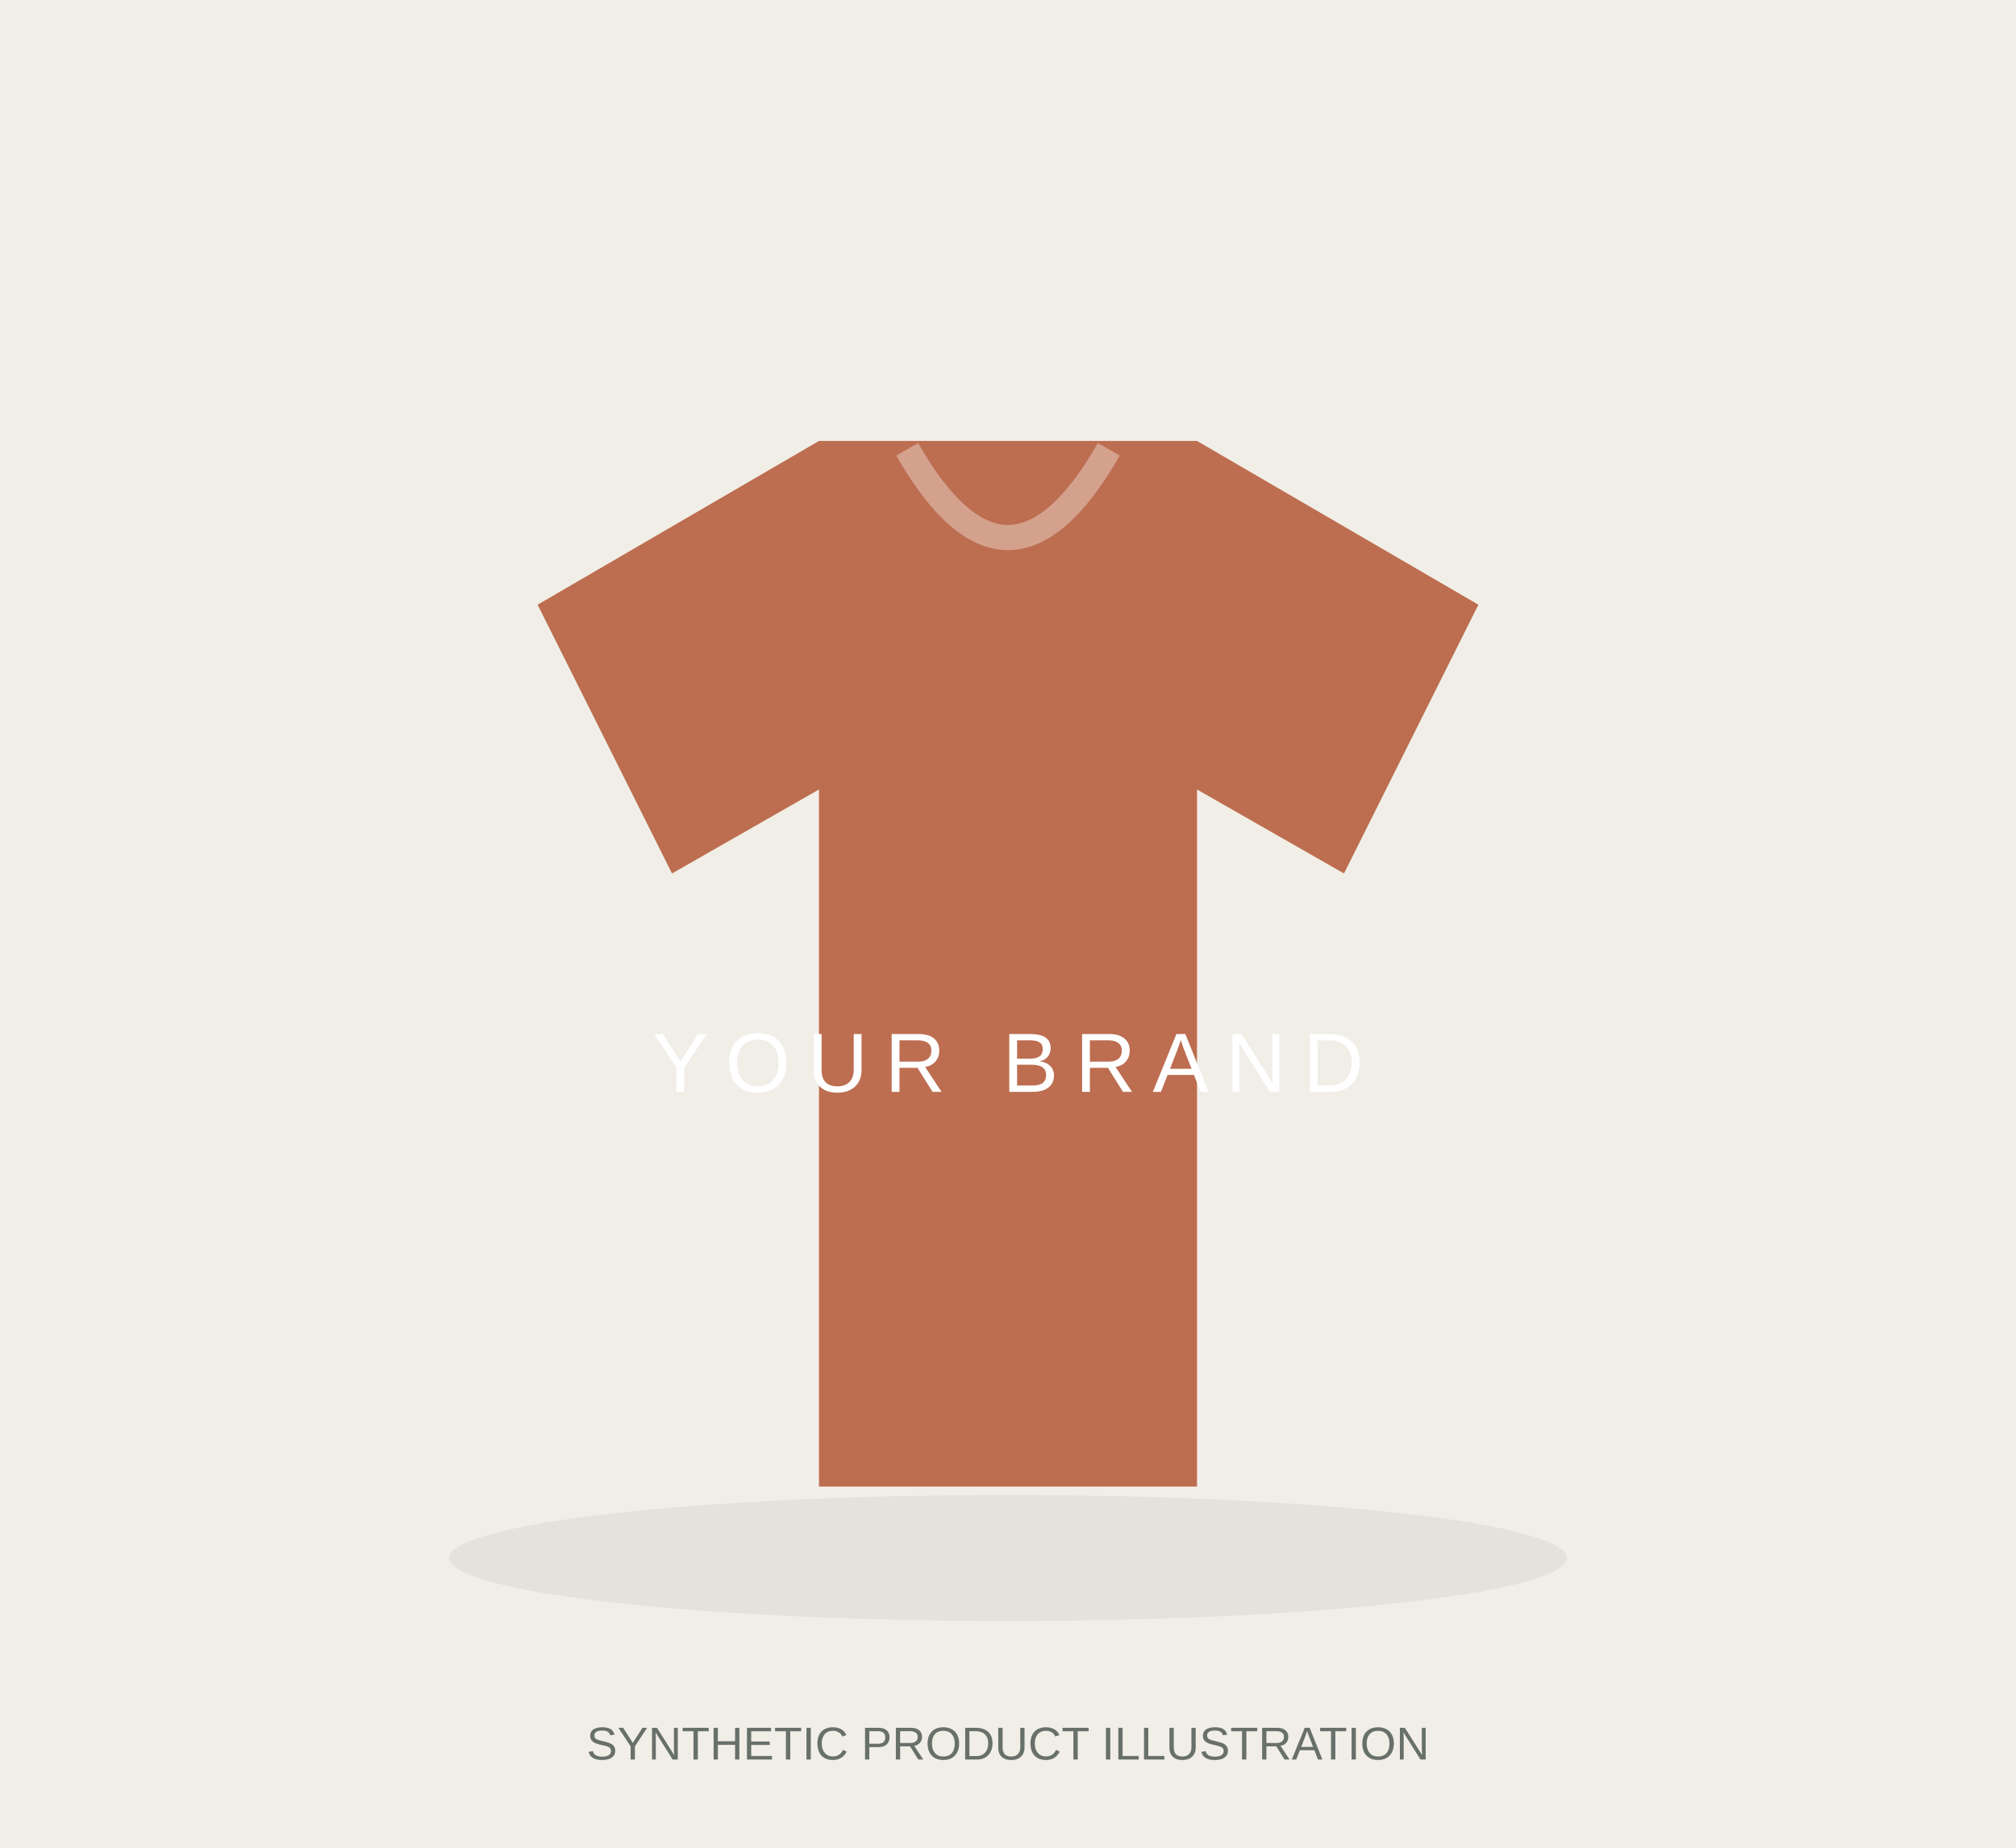
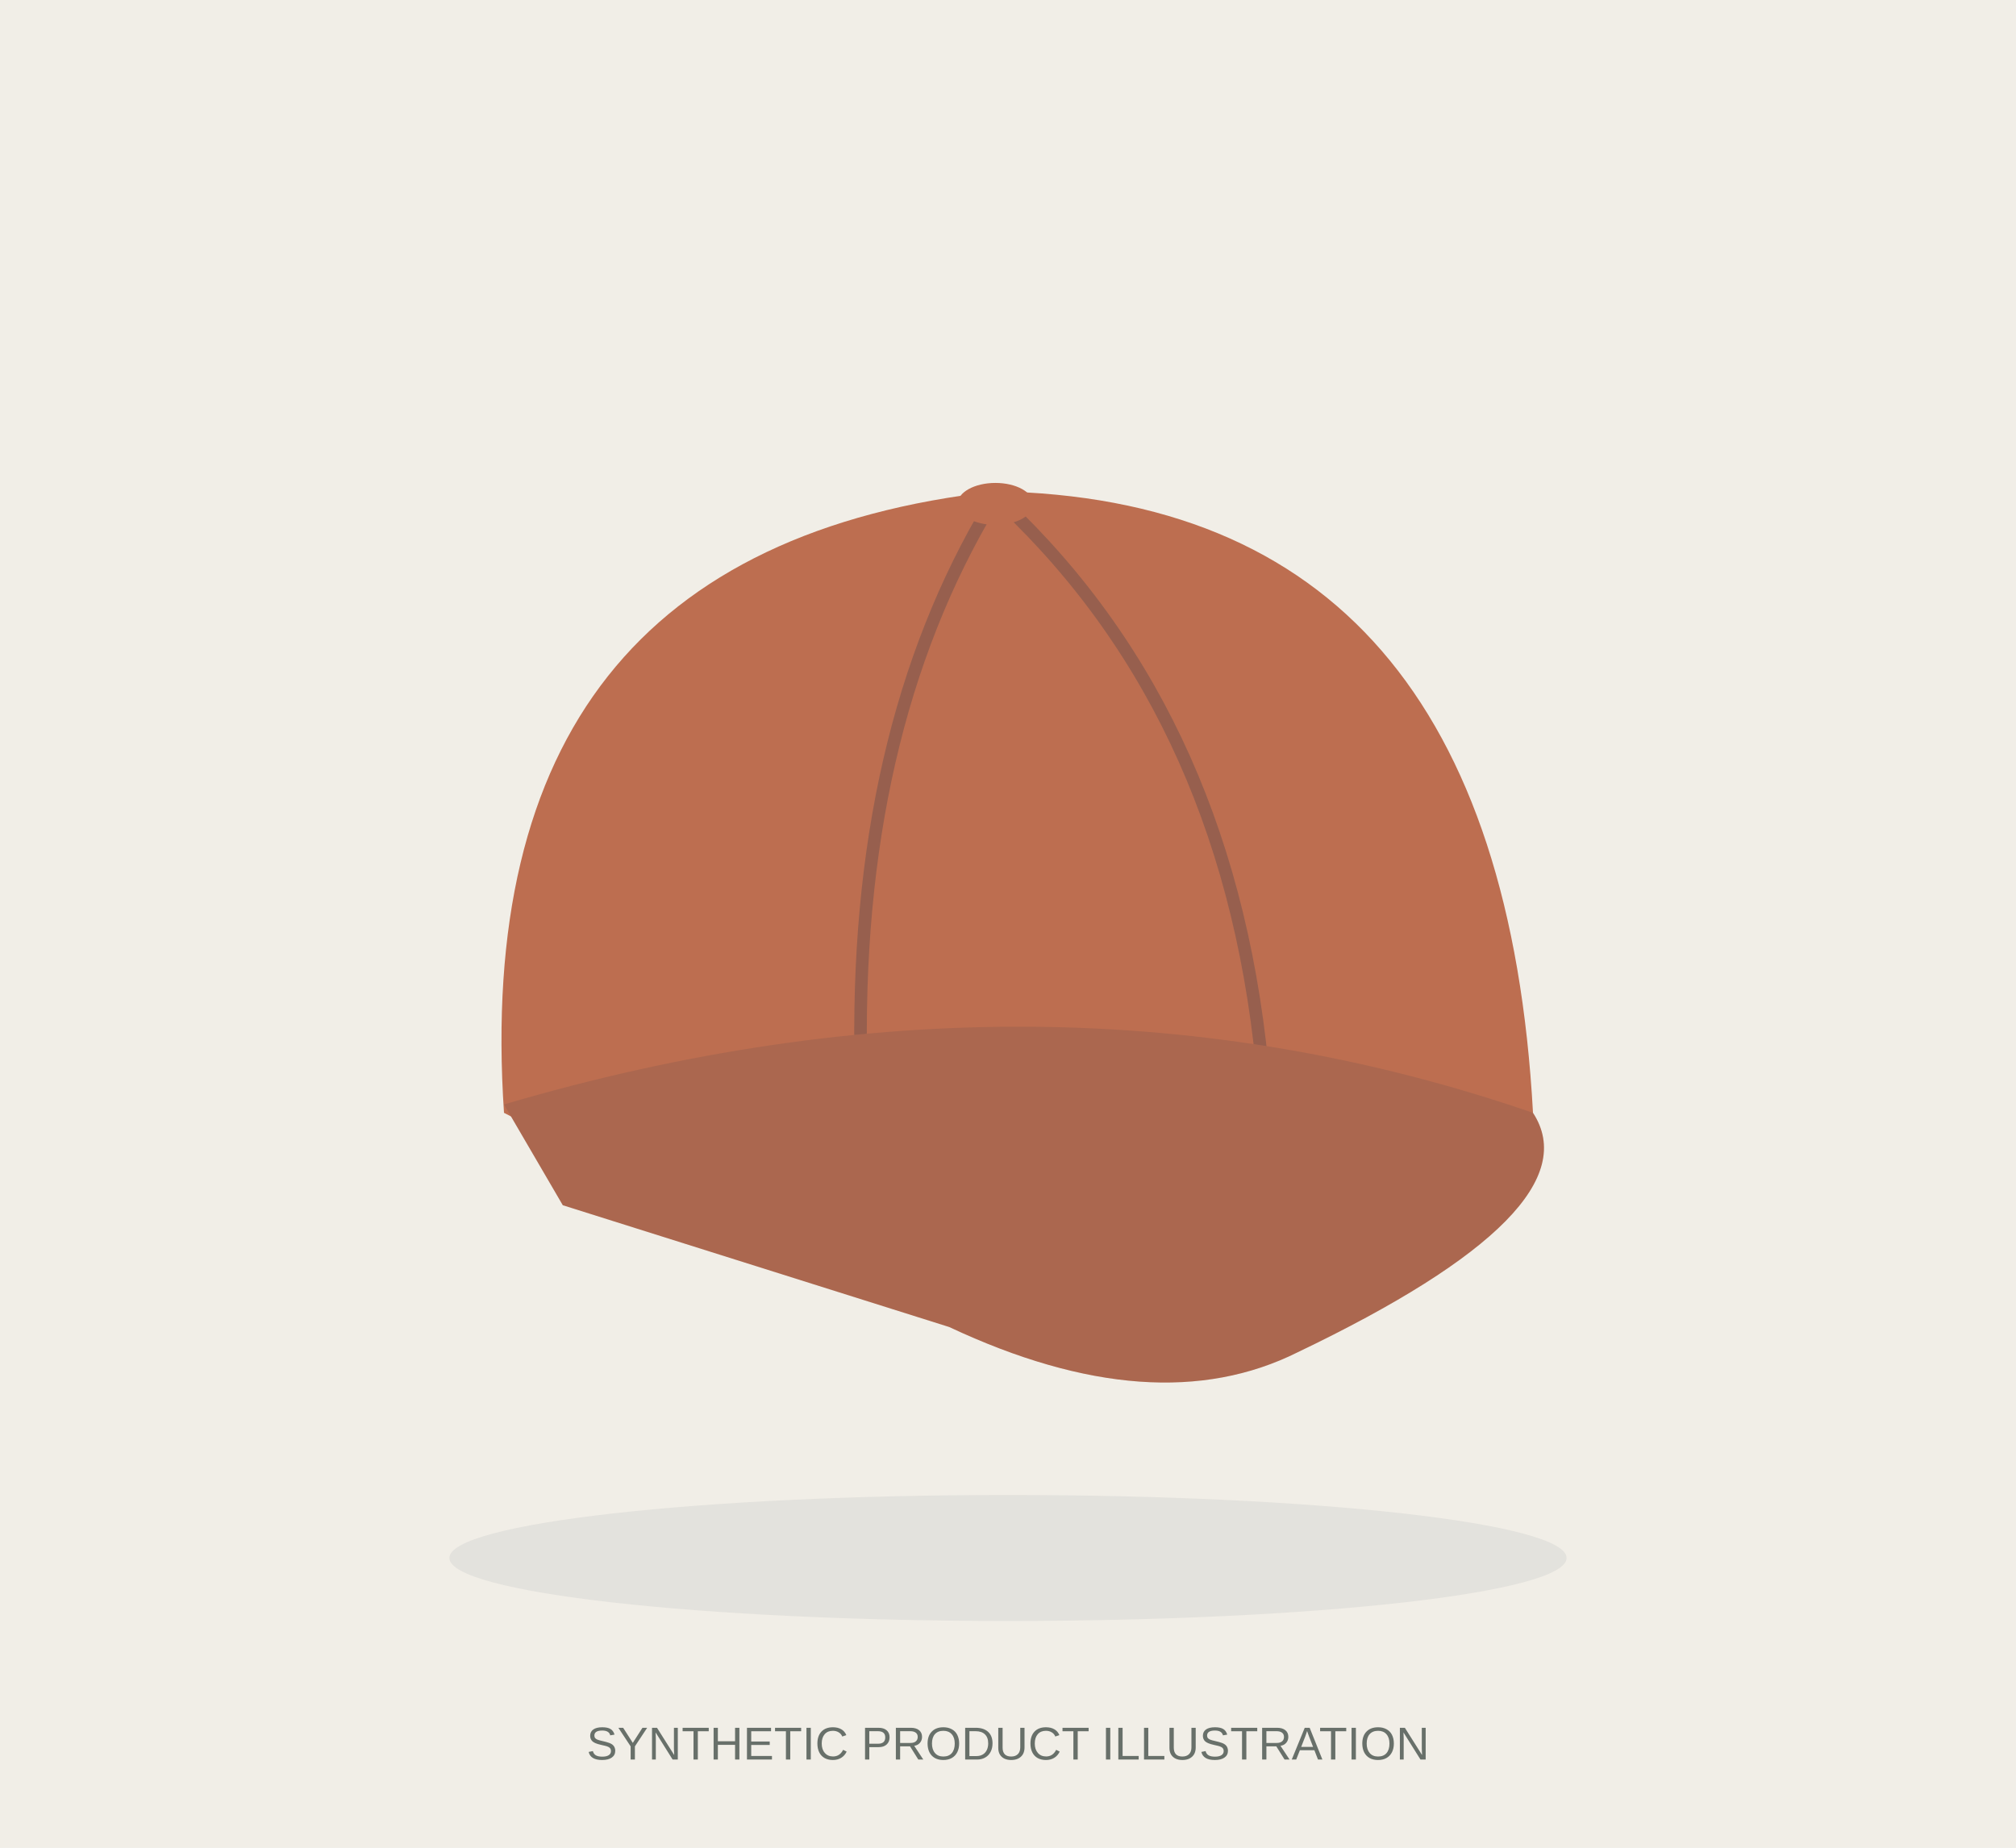
<svg xmlns="http://www.w3.org/2000/svg" width="480" height="440" viewBox="0 0 480 440">
  <rect width="480" height="440" fill="#f1eee7" />
  <ellipse cx="240" cy="371" rx="133" ry="15" fill="#233548" opacity=".07" />
-   <path d="M128 144 195 105h90l67 39-32 64-35-20v166H195V188l-35 20z" fill="#bd6e50" />
-   <path d="M216 107q24 42 48 0" fill="none" stroke="#fff" opacity=".35" stroke-width="6" />
-   <text x="240" y="260" fill="white" font-family="Arial" font-size="20" text-anchor="middle" letter-spacing="4">YOUR BRAND</text>
+   <g data-product-kind="cap">
+     <path d="M120 265Q111 131 237 117Q357 119 365 265L305 290H169Z" fill="#bd6e50" />
+     <path d="M236 120Q203 175 205 255m34-135q55 52 62 139" fill="none" stroke="#233548" opacity=".25" stroke-width="3" />
+     <path d="M120 263Q249 225 365 265Q380 288 309 322Q275 339 226 316L134 287Z" fill="#bd6e50" />
+     <path d="M120 263Q249 225 365 265Q380 288 309 322Q275 339 226 316L134 287Z" fill="#233548" opacity=".12" />
+     <ellipse cx="237" cy="120" rx="9" ry="5" fill="#bd6e50" />
+   </g>
  <text x="240" y="419" fill="#68706a" font-family="Arial" font-size="11" text-anchor="middle">SYNTHETIC PRODUCT ILLUSTRATION</text>
</svg>
